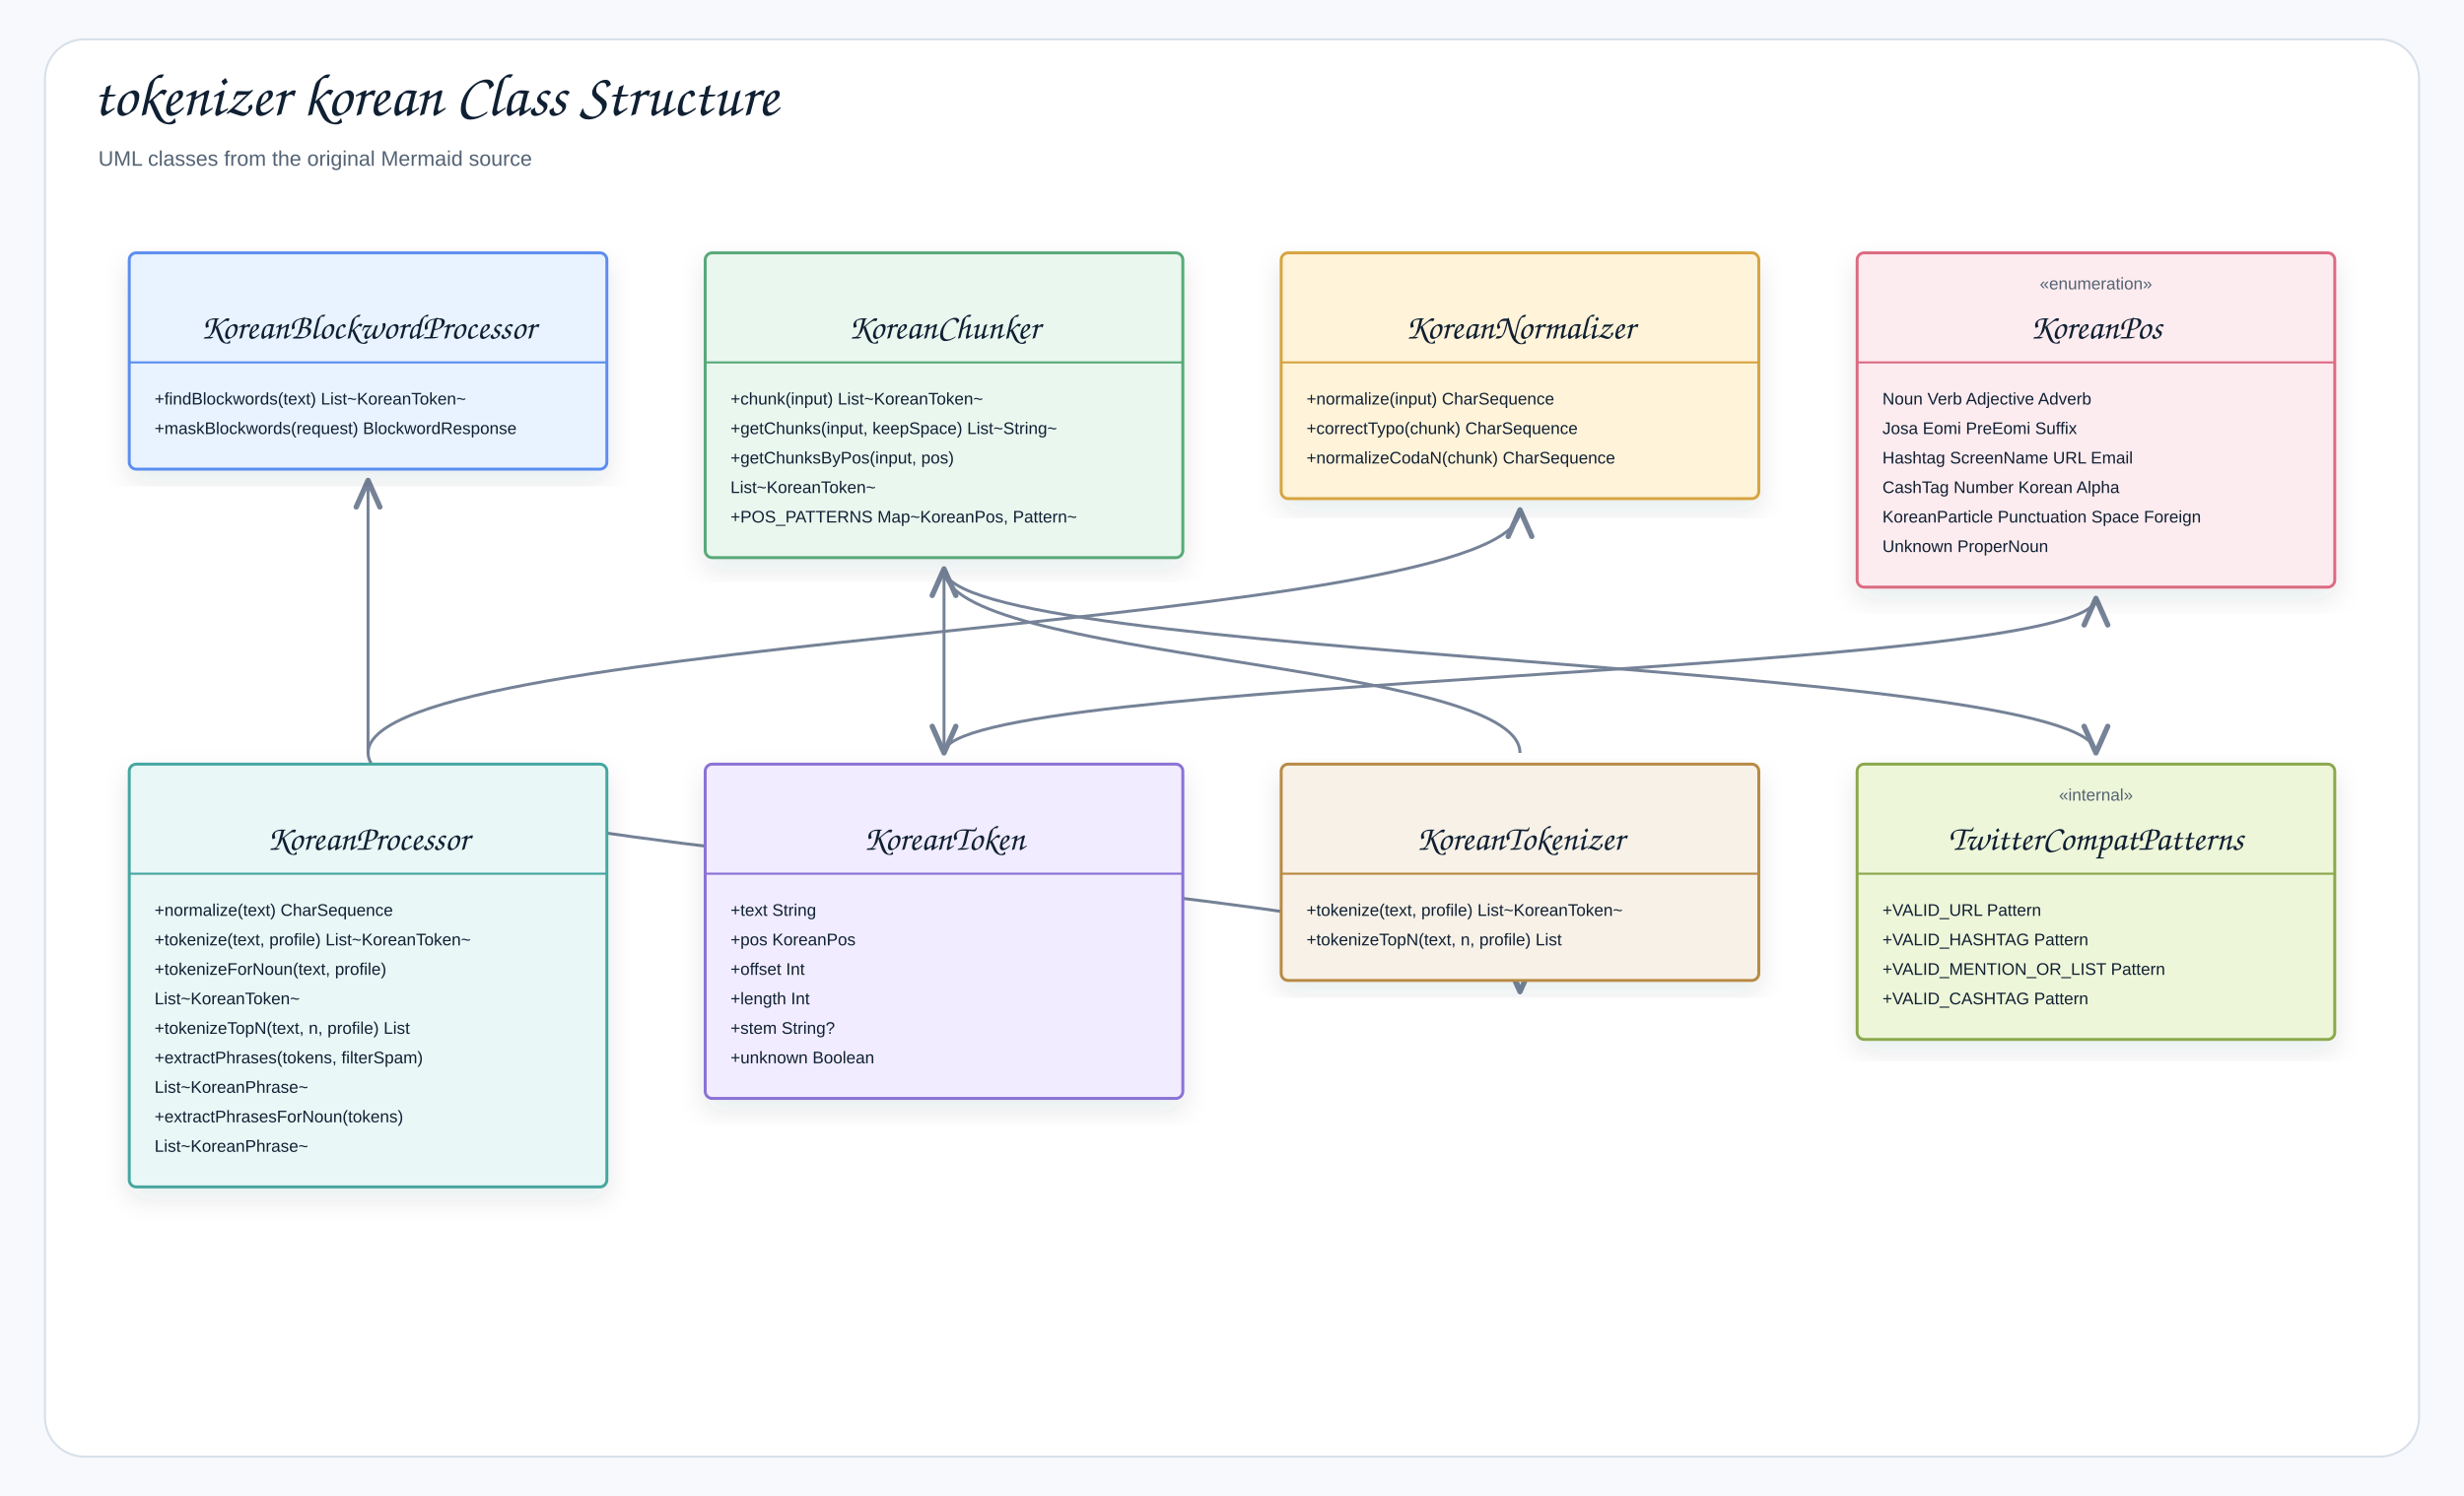
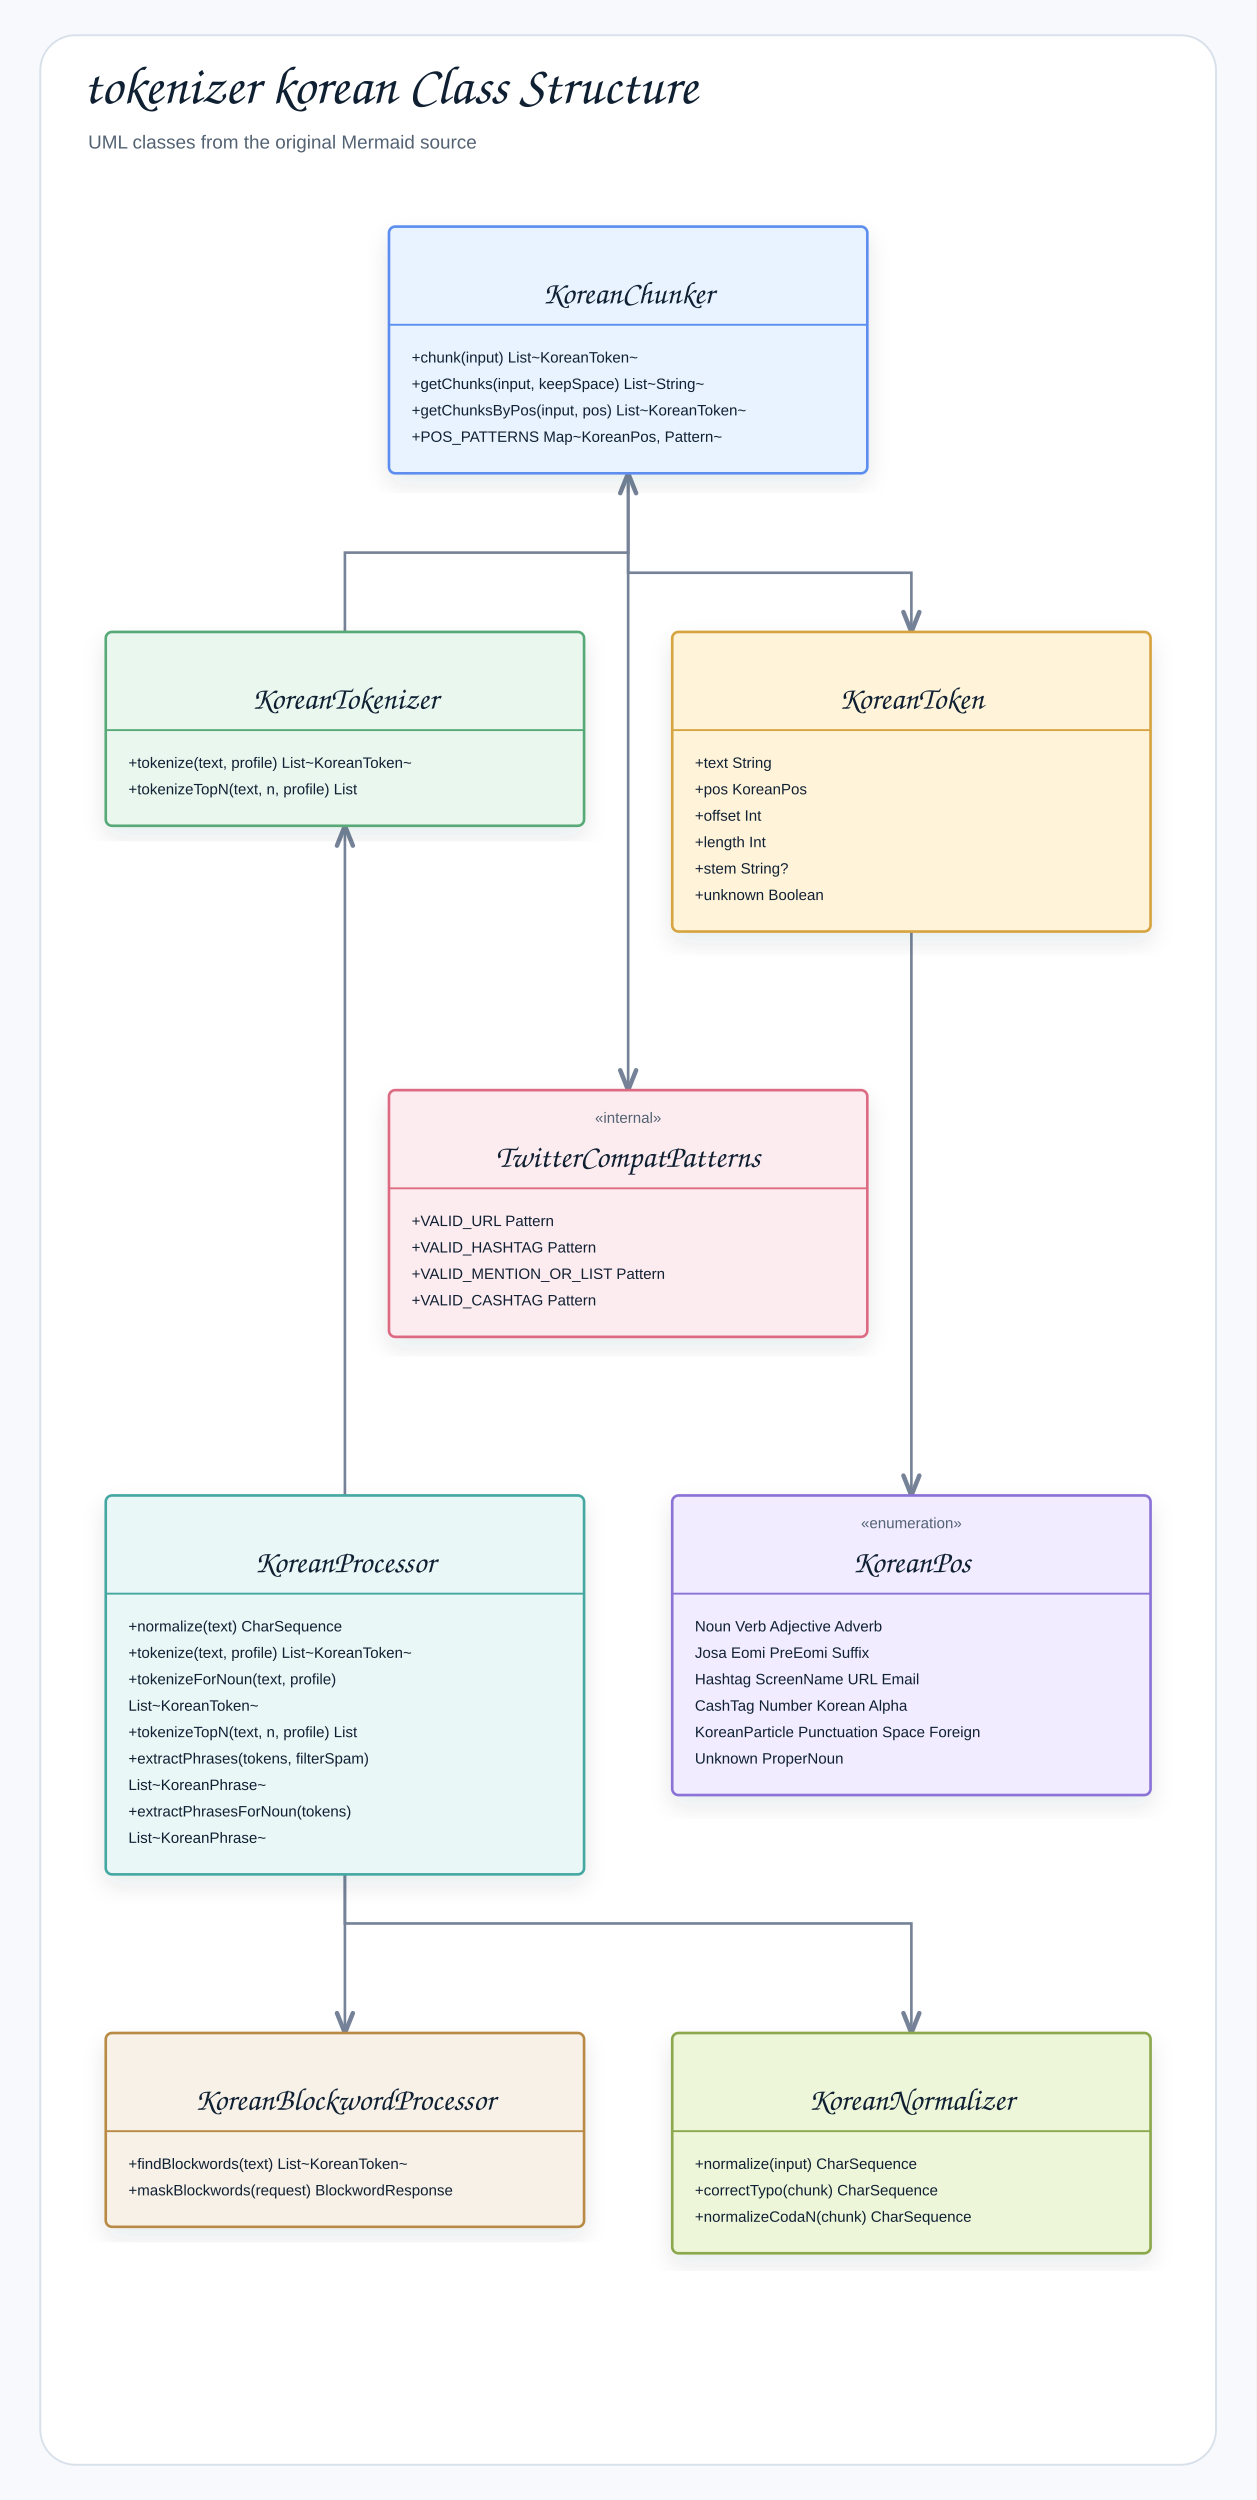
- <svg xmlns="http://www.w3.org/2000/svg" width="1754" height="1065" viewBox="0 0 1754 1065" role="img" aria-label="tokenizer korean Class Structure">
+ <svg xmlns="http://www.w3.org/2000/svg" width="998" height="1986" viewBox="0 0 998 1986" role="img" aria-label="tokenizer korean Class Structure">
  <defs>
    <filter id="shadow" x="-8%" y="-8%" width="116%" height="116%">
      <feDropShadow dx="0" dy="8" stdDeviation="9" flood-color="#1f2937" flood-opacity="0.10" />
    </filter>
-     <marker id="openArrow" markerWidth="12" markerHeight="10" refX="10" refY="5" orient="auto" markerUnits="strokeWidth">
-       <path d="M 1 1 L 10 5 L 1 9" fill="none" stroke="#758297" stroke-width="1.8" stroke-linecap="round" stroke-linejoin="round" />
+     <marker id="openArrow" markerWidth="10" markerHeight="8" refX="8.5" refY="4" orient="auto" markerUnits="strokeWidth">
+       <path d="M 1 1 L 8.5 4 L 1 7" fill="none" stroke="#758297" stroke-width="1.7" stroke-linecap="round" stroke-linejoin="round" />
    </marker>
-     <marker id="inherit" markerWidth="14" markerHeight="12" refX="12" refY="6" orient="auto" markerUnits="strokeWidth">
-       <path d="M 0 1 L 12 6 L 0 11 Z" fill="#ffffff" stroke="#758297" stroke-width="1.8" />
+     <marker id="inherit" markerWidth="11" markerHeight="10" refX="9.5" refY="5" orient="auto" markerUnits="strokeWidth">
+       <path d="M 0.5 1 L 9.5 5 L 0.5 9 Z" fill="#ffffff" stroke="#758297" stroke-width="1.7" />
    </marker>
    <style>
    .canvas{fill:#f7f9fc}.frame{fill:#fff;stroke:#d8e0ea;stroke-width:1.5}
    .title{font-family:"Architects Daughter","Comic Sans MS","Comic Sans",cursive;font-size:43px;font-weight:400;fill:#102033}
    .subtitle{font-family:"Comic Sans MS","Comic Sans","Comic Neue",Arial,sans-serif;font-size:15px;font-weight:400;fill:#536273}
    .label{font-family:"Architects Daughter","Comic Sans MS","Comic Sans",cursive;font-size:25px;font-weight:400;fill:#102033}
    .smallLabel{font-family:"Architects Daughter","Comic Sans MS","Comic Sans",cursive;font-size:21px;font-weight:400;fill:#102033}
    .mono{font-family:"Comic Sans MS","Comic Sans","Comic Neue",Arial,sans-serif;font-size:12px;font-weight:400;fill:#102033}
    .small{font-family:"Comic Sans MS","Comic Sans","Comic Neue",Arial,sans-serif;font-size:12px;font-weight:400;fill:#536273}
    .strong{font-family:"Comic Sans MS","Comic Sans","Comic Neue",Arial,sans-serif;font-size:13px;font-weight:400;fill:#102033}
    .card{stroke-width:2.1;filter:url(#shadow)}.compartment{stroke-width:1.5;fill:none}
    .line{stroke:#758297;stroke-width:2.1;fill:none;marker-end:url(#openArrow)}
    .plainLine{stroke:#758297;stroke-width:2.1;fill:none}
    .dashed{stroke:#758297;stroke-width:2.1;stroke-dasharray:7 6;fill:none;marker-end:url(#openArrow)}
    .inheritLine{stroke:#758297;stroke-width:2.2;fill:none;marker-end:url(#inherit)}
    .implLine{stroke:#758297;stroke-width:2.2;stroke-dasharray:8 7;fill:none;marker-end:url(#inherit)}
  </style>
  </defs>
-   <rect class="canvas" width="1754" height="1065" />
-   <rect class="frame" x="32" y="28" width="1690" height="1009" rx="28" />
+   <rect class="canvas" width="998" height="1986" />
+   <rect class="frame" x="32" y="28" width="934" height="1930" rx="28" />
  <text class="title" x="66" y="82">tokenizer korean Class Structure</text>
  <text class="subtitle" x="70" y="118">UML classes from the original Mermaid source</text>
-   <path class="line" d="M672 536 C672 481 1492 481 1492 426" />
-   <path class="line" d="M672 405 C672 470.5 672 470.5 672 536" />
-   <path class="line" d="M672 405 C672 470.5 1492 470.5 1492 536" />
-   <path class="line" d="M1082 536 C1082 470.5 672 470.5 672 405" />
-   <path class="line" d="M262 536 C262 439 262 439 262 342" />
-   <path class="line" d="M262 536 C262 621 1082 621 1082 706" />
-   <path class="line" d="M262 536 C262 449.5 1082 449.5 1082 363" />
-   <g transform="translate(92,180)">
-     <rect class="card" x="0" y="0" width="340" height="154" rx="5" fill="#E8F3FF" stroke="#5B8DEF" />
-     <line class="compartment" x1="0" y1="78" x2="340" y2="78" stroke="#5B8DEF" />
-     <text class="small" x="170" y="26" text-anchor="middle" />
-     <text class="label" x="170" y="61" text-anchor="middle">KoreanBlockwordProcessor</text>
-     <text class="mono" x="18" y="108">+findBlockwords(text) List~KoreanToken~</text>
-     <text class="mono" x="18" y="129">+maskBlockwords(request) BlockwordResponse</text>
-   </g>
-   <g transform="translate(502,180)">
-     <rect class="card" x="0" y="0" width="340" height="217" rx="5" fill="#EAF7EF" stroke="#58A978" />
-     <line class="compartment" x1="0" y1="78" x2="340" y2="78" stroke="#58A978" />
-     <text class="small" x="170" y="26" text-anchor="middle" />
-     <text class="label" x="170" y="61" text-anchor="middle">KoreanChunker</text>
+   <path class="line" d="M724 740 L724 1188" />
+   <path class="line" d="M499 376 L499 455 L724 455 L724 502" />
+   <path class="line" d="M499 376 L499 866" />
+   <path class="line" d="M274 502 L274 439 L499 439 L499 376" />
+   <path class="line" d="M274 1489 L274 1615" />
+   <path class="line" d="M274 1188 L274 656" />
+   <path class="line" d="M274 1489 L274 1528 L724 1528 L724 1615" />
+   <g transform="translate(309,180)">
+     <rect class="card" x="0" y="0" width="380" height="196" rx="5" fill="#E8F3FF" stroke="#5B8DEF" />
+     <line class="compartment" x1="0" y1="78" x2="380" y2="78" stroke="#5B8DEF" />
+     <text class="small" x="190" y="26" text-anchor="middle" />
+     <text class="label" x="190" y="61" text-anchor="middle">KoreanChunker</text>
    <text class="mono" x="18" y="108">+chunk(input) List~KoreanToken~</text>
    <text class="mono" x="18" y="129">+getChunks(input, keepSpace) List~String~</text>
-     <text class="mono" x="18" y="150">+getChunksByPos(input, pos)</text>
-     <text class="mono" x="18" y="171">List~KoreanToken~</text>
-     <text class="mono" x="18" y="192">+POS_PATTERNS Map~KoreanPos, Pattern~</text>
+     <text class="mono" x="18" y="150">+getChunksByPos(input, pos) List~KoreanToken~</text>
+     <text class="mono" x="18" y="171">+POS_PATTERNS Map~KoreanPos, Pattern~</text>
  </g>
-   <g transform="translate(912,180)">
-     <rect class="card" x="0" y="0" width="340" height="175" rx="5" fill="#FFF3D9" stroke="#D6A441" />
-     <line class="compartment" x1="0" y1="78" x2="340" y2="78" stroke="#D6A441" />
-     <text class="small" x="170" y="26" text-anchor="middle" />
-     <text class="label" x="170" y="61" text-anchor="middle">KoreanNormalizer</text>
-     <text class="mono" x="18" y="108">+normalize(input) CharSequence</text>
-     <text class="mono" x="18" y="129">+correctTypo(chunk) CharSequence</text>
-     <text class="mono" x="18" y="150">+normalizeCodaN(chunk) CharSequence</text>
+   <g transform="translate(84,502)">
+     <rect class="card" x="0" y="0" width="380" height="154" rx="5" fill="#EAF7EF" stroke="#58A978" />
+     <line class="compartment" x1="0" y1="78" x2="380" y2="78" stroke="#58A978" />
+     <text class="small" x="190" y="26" text-anchor="middle" />
+     <text class="label" x="190" y="61" text-anchor="middle">KoreanTokenizer</text>
+     <text class="mono" x="18" y="108">+tokenize(text, profile) List~KoreanToken~</text>
+     <text class="mono" x="18" y="129">+tokenizeTopN(text, n, profile) List</text>
  </g>
-   <g transform="translate(1322,180)">
-     <rect class="card" x="0" y="0" width="340" height="238" rx="5" fill="#FDECEF" stroke="#DC6B82" />
-     <line class="compartment" x1="0" y1="78" x2="340" y2="78" stroke="#DC6B82" />
-     <text class="small" x="170" y="26" text-anchor="middle">«enumeration»</text>
-     <text class="label" x="170" y="61" text-anchor="middle">KoreanPos</text>
-     <text class="mono" x="18" y="108">Noun Verb Adjective Adverb</text>
-     <text class="mono" x="18" y="129">Josa Eomi PreEomi Suffix</text>
-     <text class="mono" x="18" y="150">Hashtag ScreenName URL Email</text>
-     <text class="mono" x="18" y="171">CashTag Number Korean Alpha</text>
-     <text class="mono" x="18" y="192">KoreanParticle Punctuation Space Foreign</text>
-     <text class="mono" x="18" y="213">Unknown ProperNoun</text>
+   <g transform="translate(534,502)">
+     <rect class="card" x="0" y="0" width="380" height="238" rx="5" fill="#FFF3D9" stroke="#D6A441" />
+     <line class="compartment" x1="0" y1="78" x2="380" y2="78" stroke="#D6A441" />
+     <text class="small" x="190" y="26" text-anchor="middle" />
+     <text class="label" x="190" y="61" text-anchor="middle">KoreanToken</text>
+     <text class="mono" x="18" y="108">+text String</text>
+     <text class="mono" x="18" y="129">+pos KoreanPos</text>
+     <text class="mono" x="18" y="150">+offset Int</text>
+     <text class="mono" x="18" y="171">+length Int</text>
+     <text class="mono" x="18" y="192">+stem String?</text>
+     <text class="mono" x="18" y="213">+unknown Boolean</text>
  </g>
-   <g transform="translate(92,544)">
-     <rect class="card" x="0" y="0" width="340" height="301" rx="5" fill="#E9F7F6" stroke="#45A7A1" />
-     <line class="compartment" x1="0" y1="78" x2="340" y2="78" stroke="#45A7A1" />
-     <text class="small" x="170" y="26" text-anchor="middle" />
-     <text class="label" x="170" y="61" text-anchor="middle">KoreanProcessor</text>
+   <g transform="translate(309,866)">
+     <rect class="card" x="0" y="0" width="380" height="196" rx="5" fill="#FDECEF" stroke="#DC6B82" />
+     <line class="compartment" x1="0" y1="78" x2="380" y2="78" stroke="#DC6B82" />
+     <text class="small" x="190" y="26" text-anchor="middle">«internal»</text>
+     <text class="label" x="190" y="61" text-anchor="middle">TwitterCompatPatterns</text>
+     <text class="mono" x="18" y="108">+VALID_URL Pattern</text>
+     <text class="mono" x="18" y="129">+VALID_HASHTAG Pattern</text>
+     <text class="mono" x="18" y="150">+VALID_MENTION_OR_LIST Pattern</text>
+     <text class="mono" x="18" y="171">+VALID_CASHTAG Pattern</text>
+   </g>
+   <g transform="translate(84,1188)">
+     <rect class="card" x="0" y="0" width="380" height="301" rx="5" fill="#E9F7F6" stroke="#45A7A1" />
+     <line class="compartment" x1="0" y1="78" x2="380" y2="78" stroke="#45A7A1" />
+     <text class="small" x="190" y="26" text-anchor="middle" />
+     <text class="label" x="190" y="61" text-anchor="middle">KoreanProcessor</text>
    <text class="mono" x="18" y="108">+normalize(text) CharSequence</text>
    <text class="mono" x="18" y="129">+tokenize(text, profile) List~KoreanToken~</text>
    <text class="mono" x="18" y="150">+tokenizeForNoun(text, profile)</text>
    <text class="mono" x="18" y="171">List~KoreanToken~</text>
    <text class="mono" x="18" y="192">+tokenizeTopN(text, n, profile) List</text>
    <text class="mono" x="18" y="213">+extractPhrases(tokens, filterSpam)</text>
    <text class="mono" x="18" y="234">List~KoreanPhrase~</text>
    <text class="mono" x="18" y="255">+extractPhrasesForNoun(tokens)</text>
    <text class="mono" x="18" y="276">List~KoreanPhrase~</text>
  </g>
-   <g transform="translate(502,544)">
-     <rect class="card" x="0" y="0" width="340" height="238" rx="5" fill="#F1ECFF" stroke="#8A72D6" />
-     <line class="compartment" x1="0" y1="78" x2="340" y2="78" stroke="#8A72D6" />
-     <text class="small" x="170" y="26" text-anchor="middle" />
-     <text class="label" x="170" y="61" text-anchor="middle">KoreanToken</text>
-     <text class="mono" x="18" y="108">+text String</text>
-     <text class="mono" x="18" y="129">+pos KoreanPos</text>
-     <text class="mono" x="18" y="150">+offset Int</text>
-     <text class="mono" x="18" y="171">+length Int</text>
-     <text class="mono" x="18" y="192">+stem String?</text>
-     <text class="mono" x="18" y="213">+unknown Boolean</text>
+   <g transform="translate(534,1188)">
+     <rect class="card" x="0" y="0" width="380" height="238" rx="5" fill="#F1ECFF" stroke="#8A72D6" />
+     <line class="compartment" x1="0" y1="78" x2="380" y2="78" stroke="#8A72D6" />
+     <text class="small" x="190" y="26" text-anchor="middle">«enumeration»</text>
+     <text class="label" x="190" y="61" text-anchor="middle">KoreanPos</text>
+     <text class="mono" x="18" y="108">Noun Verb Adjective Adverb</text>
+     <text class="mono" x="18" y="129">Josa Eomi PreEomi Suffix</text>
+     <text class="mono" x="18" y="150">Hashtag ScreenName URL Email</text>
+     <text class="mono" x="18" y="171">CashTag Number Korean Alpha</text>
+     <text class="mono" x="18" y="192">KoreanParticle Punctuation Space Foreign</text>
+     <text class="mono" x="18" y="213">Unknown ProperNoun</text>
  </g>
-   <g transform="translate(912,544)">
-     <rect class="card" x="0" y="0" width="340" height="154" rx="5" fill="#F7F1E7" stroke="#B88A44" />
-     <line class="compartment" x1="0" y1="78" x2="340" y2="78" stroke="#B88A44" />
-     <text class="small" x="170" y="26" text-anchor="middle" />
-     <text class="label" x="170" y="61" text-anchor="middle">KoreanTokenizer</text>
-     <text class="mono" x="18" y="108">+tokenize(text, profile) List~KoreanToken~</text>
-     <text class="mono" x="18" y="129">+tokenizeTopN(text, n, profile) List</text>
+   <g transform="translate(84,1615)">
+     <rect class="card" x="0" y="0" width="380" height="154" rx="5" fill="#F7F1E7" stroke="#B88A44" />
+     <line class="compartment" x1="0" y1="78" x2="380" y2="78" stroke="#B88A44" />
+     <text class="small" x="190" y="26" text-anchor="middle" />
+     <text class="label" x="190" y="61" text-anchor="middle">KoreanBlockwordProcessor</text>
+     <text class="mono" x="18" y="108">+findBlockwords(text) List~KoreanToken~</text>
+     <text class="mono" x="18" y="129">+maskBlockwords(request) BlockwordResponse</text>
  </g>
-   <g transform="translate(1322,544)">
-     <rect class="card" x="0" y="0" width="340" height="196" rx="5" fill="#EEF6D9" stroke="#8BA84D" />
-     <line class="compartment" x1="0" y1="78" x2="340" y2="78" stroke="#8BA84D" />
-     <text class="small" x="170" y="26" text-anchor="middle">«internal»</text>
-     <text class="label" x="170" y="61" text-anchor="middle">TwitterCompatPatterns</text>
-     <text class="mono" x="18" y="108">+VALID_URL Pattern</text>
-     <text class="mono" x="18" y="129">+VALID_HASHTAG Pattern</text>
-     <text class="mono" x="18" y="150">+VALID_MENTION_OR_LIST Pattern</text>
-     <text class="mono" x="18" y="171">+VALID_CASHTAG Pattern</text>
+   <g transform="translate(534,1615)">
+     <rect class="card" x="0" y="0" width="380" height="175" rx="5" fill="#EEF6D9" stroke="#8BA84D" />
+     <line class="compartment" x1="0" y1="78" x2="380" y2="78" stroke="#8BA84D" />
+     <text class="small" x="190" y="26" text-anchor="middle" />
+     <text class="label" x="190" y="61" text-anchor="middle">KoreanNormalizer</text>
+     <text class="mono" x="18" y="108">+normalize(input) CharSequence</text>
+     <text class="mono" x="18" y="129">+correctTypo(chunk) CharSequence</text>
+     <text class="mono" x="18" y="150">+normalizeCodaN(chunk) CharSequence</text>
  </g>
</svg>
